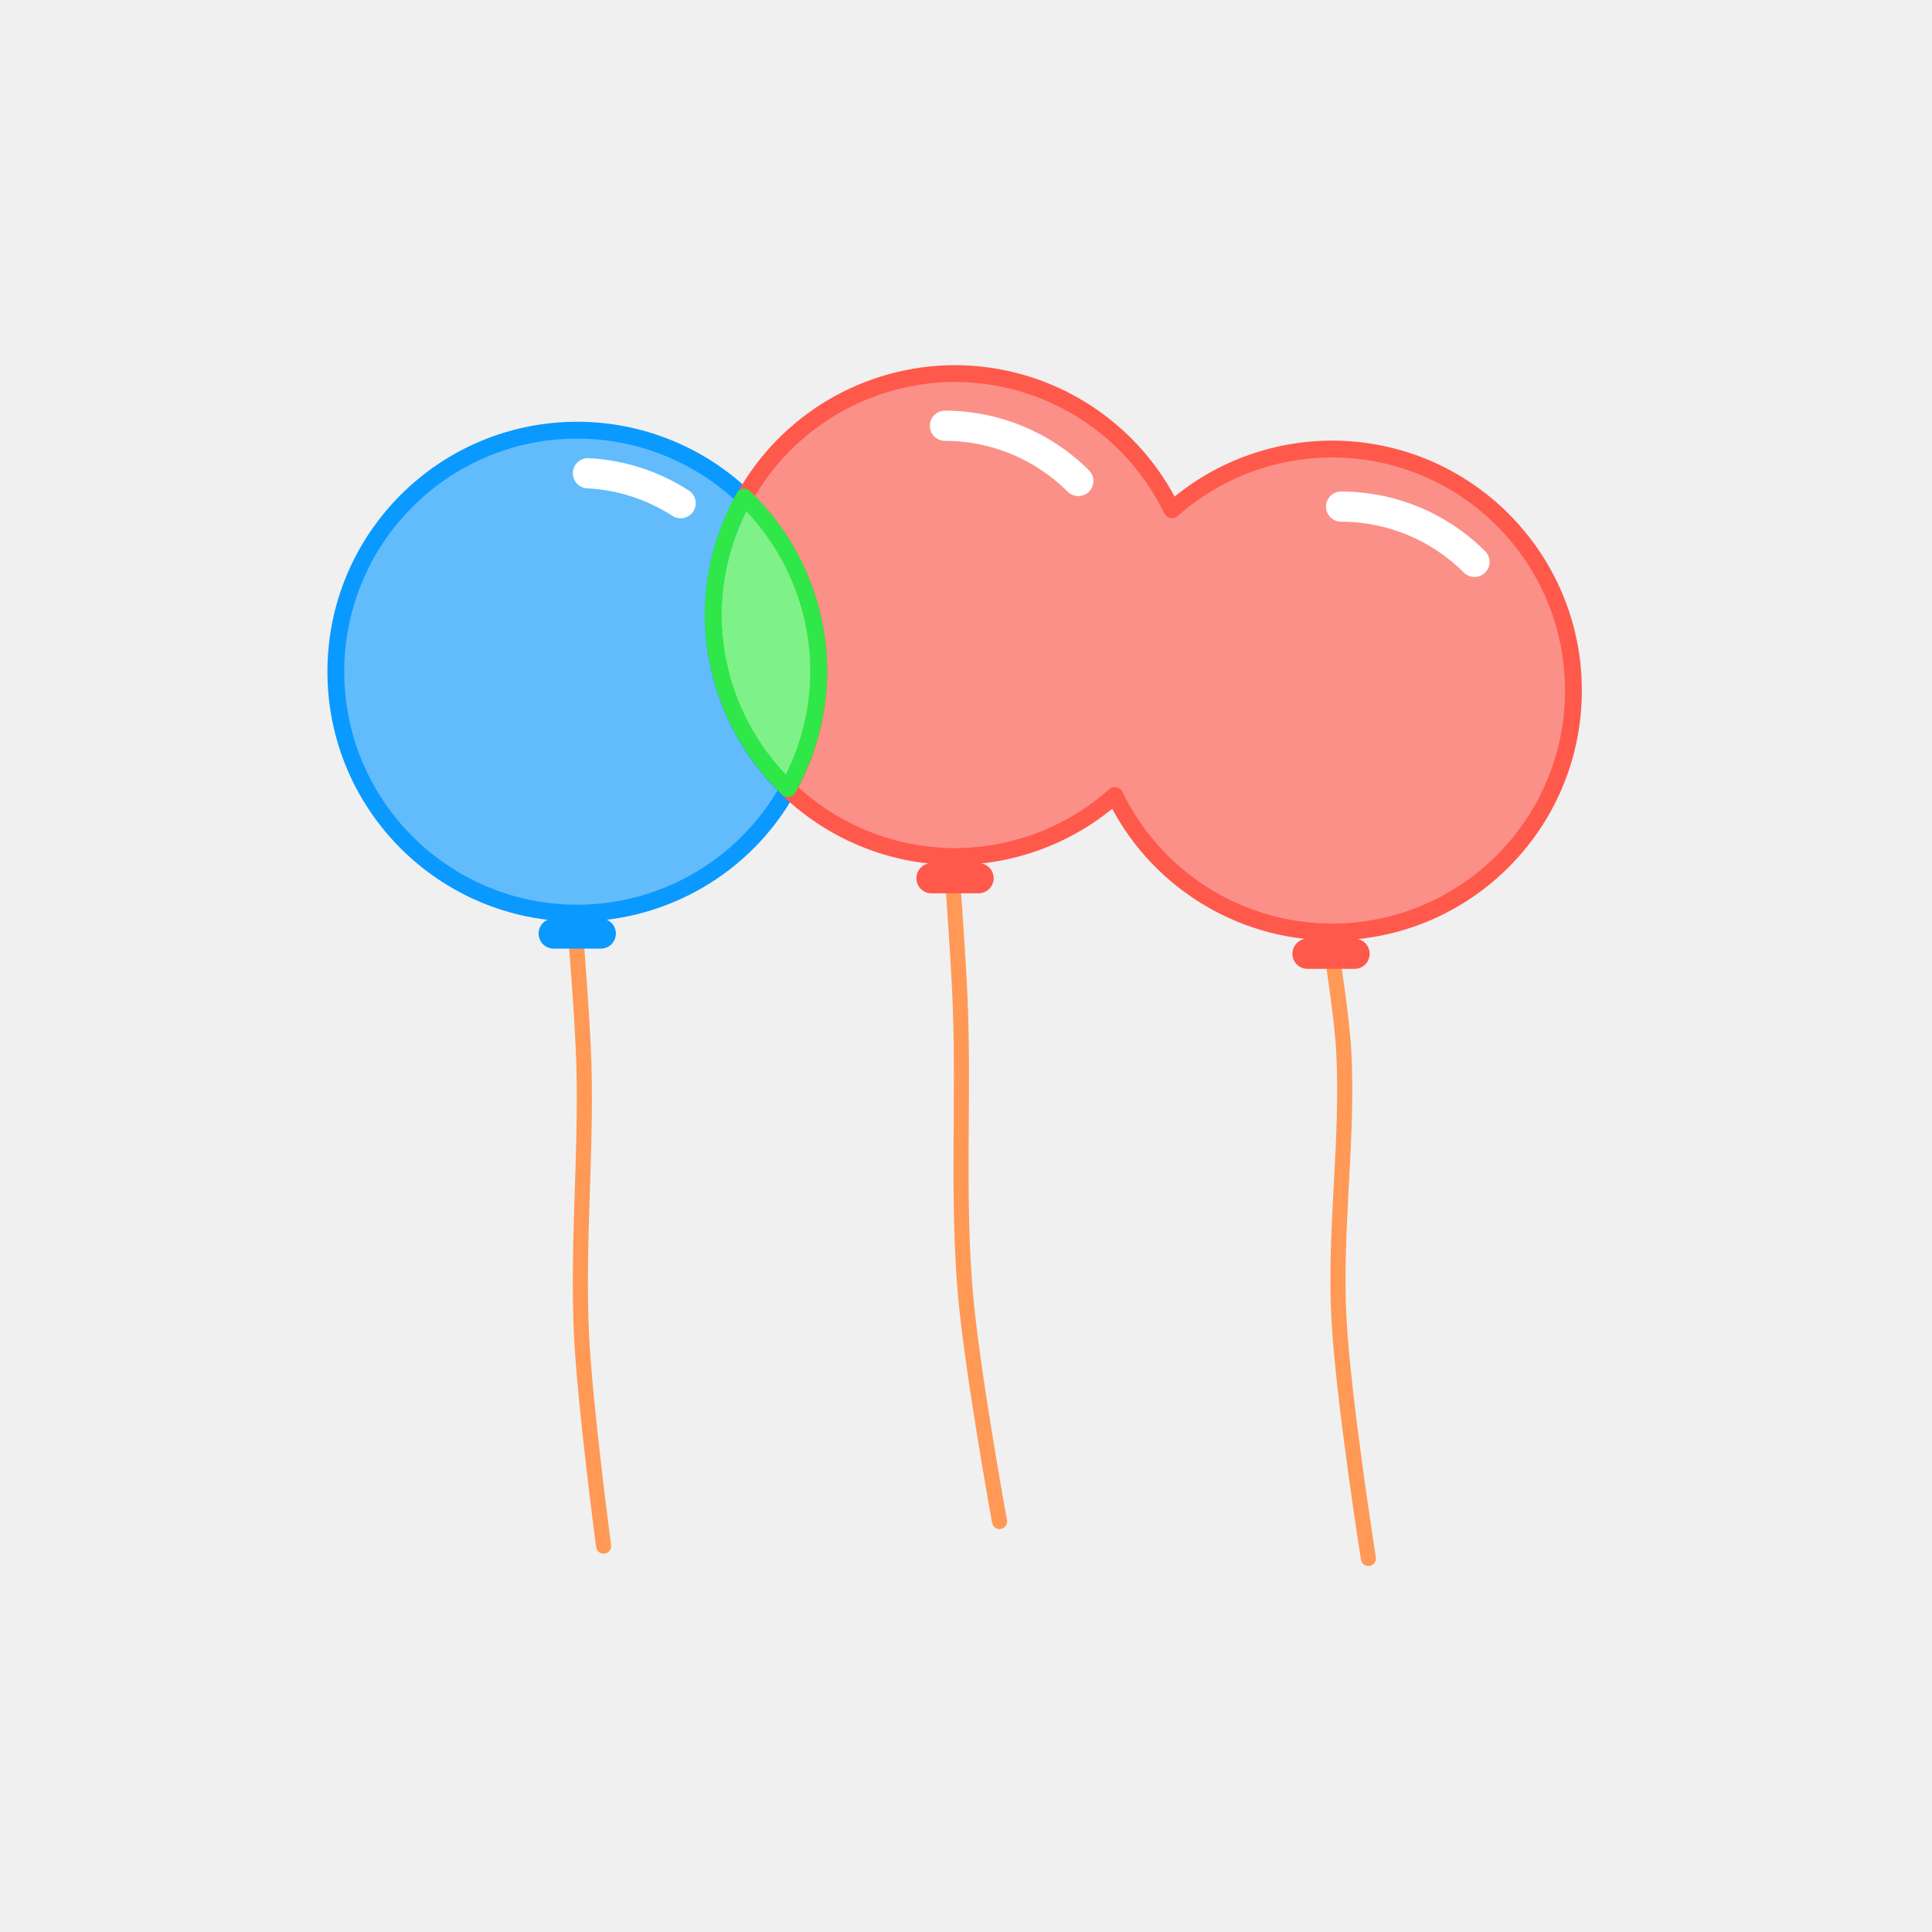
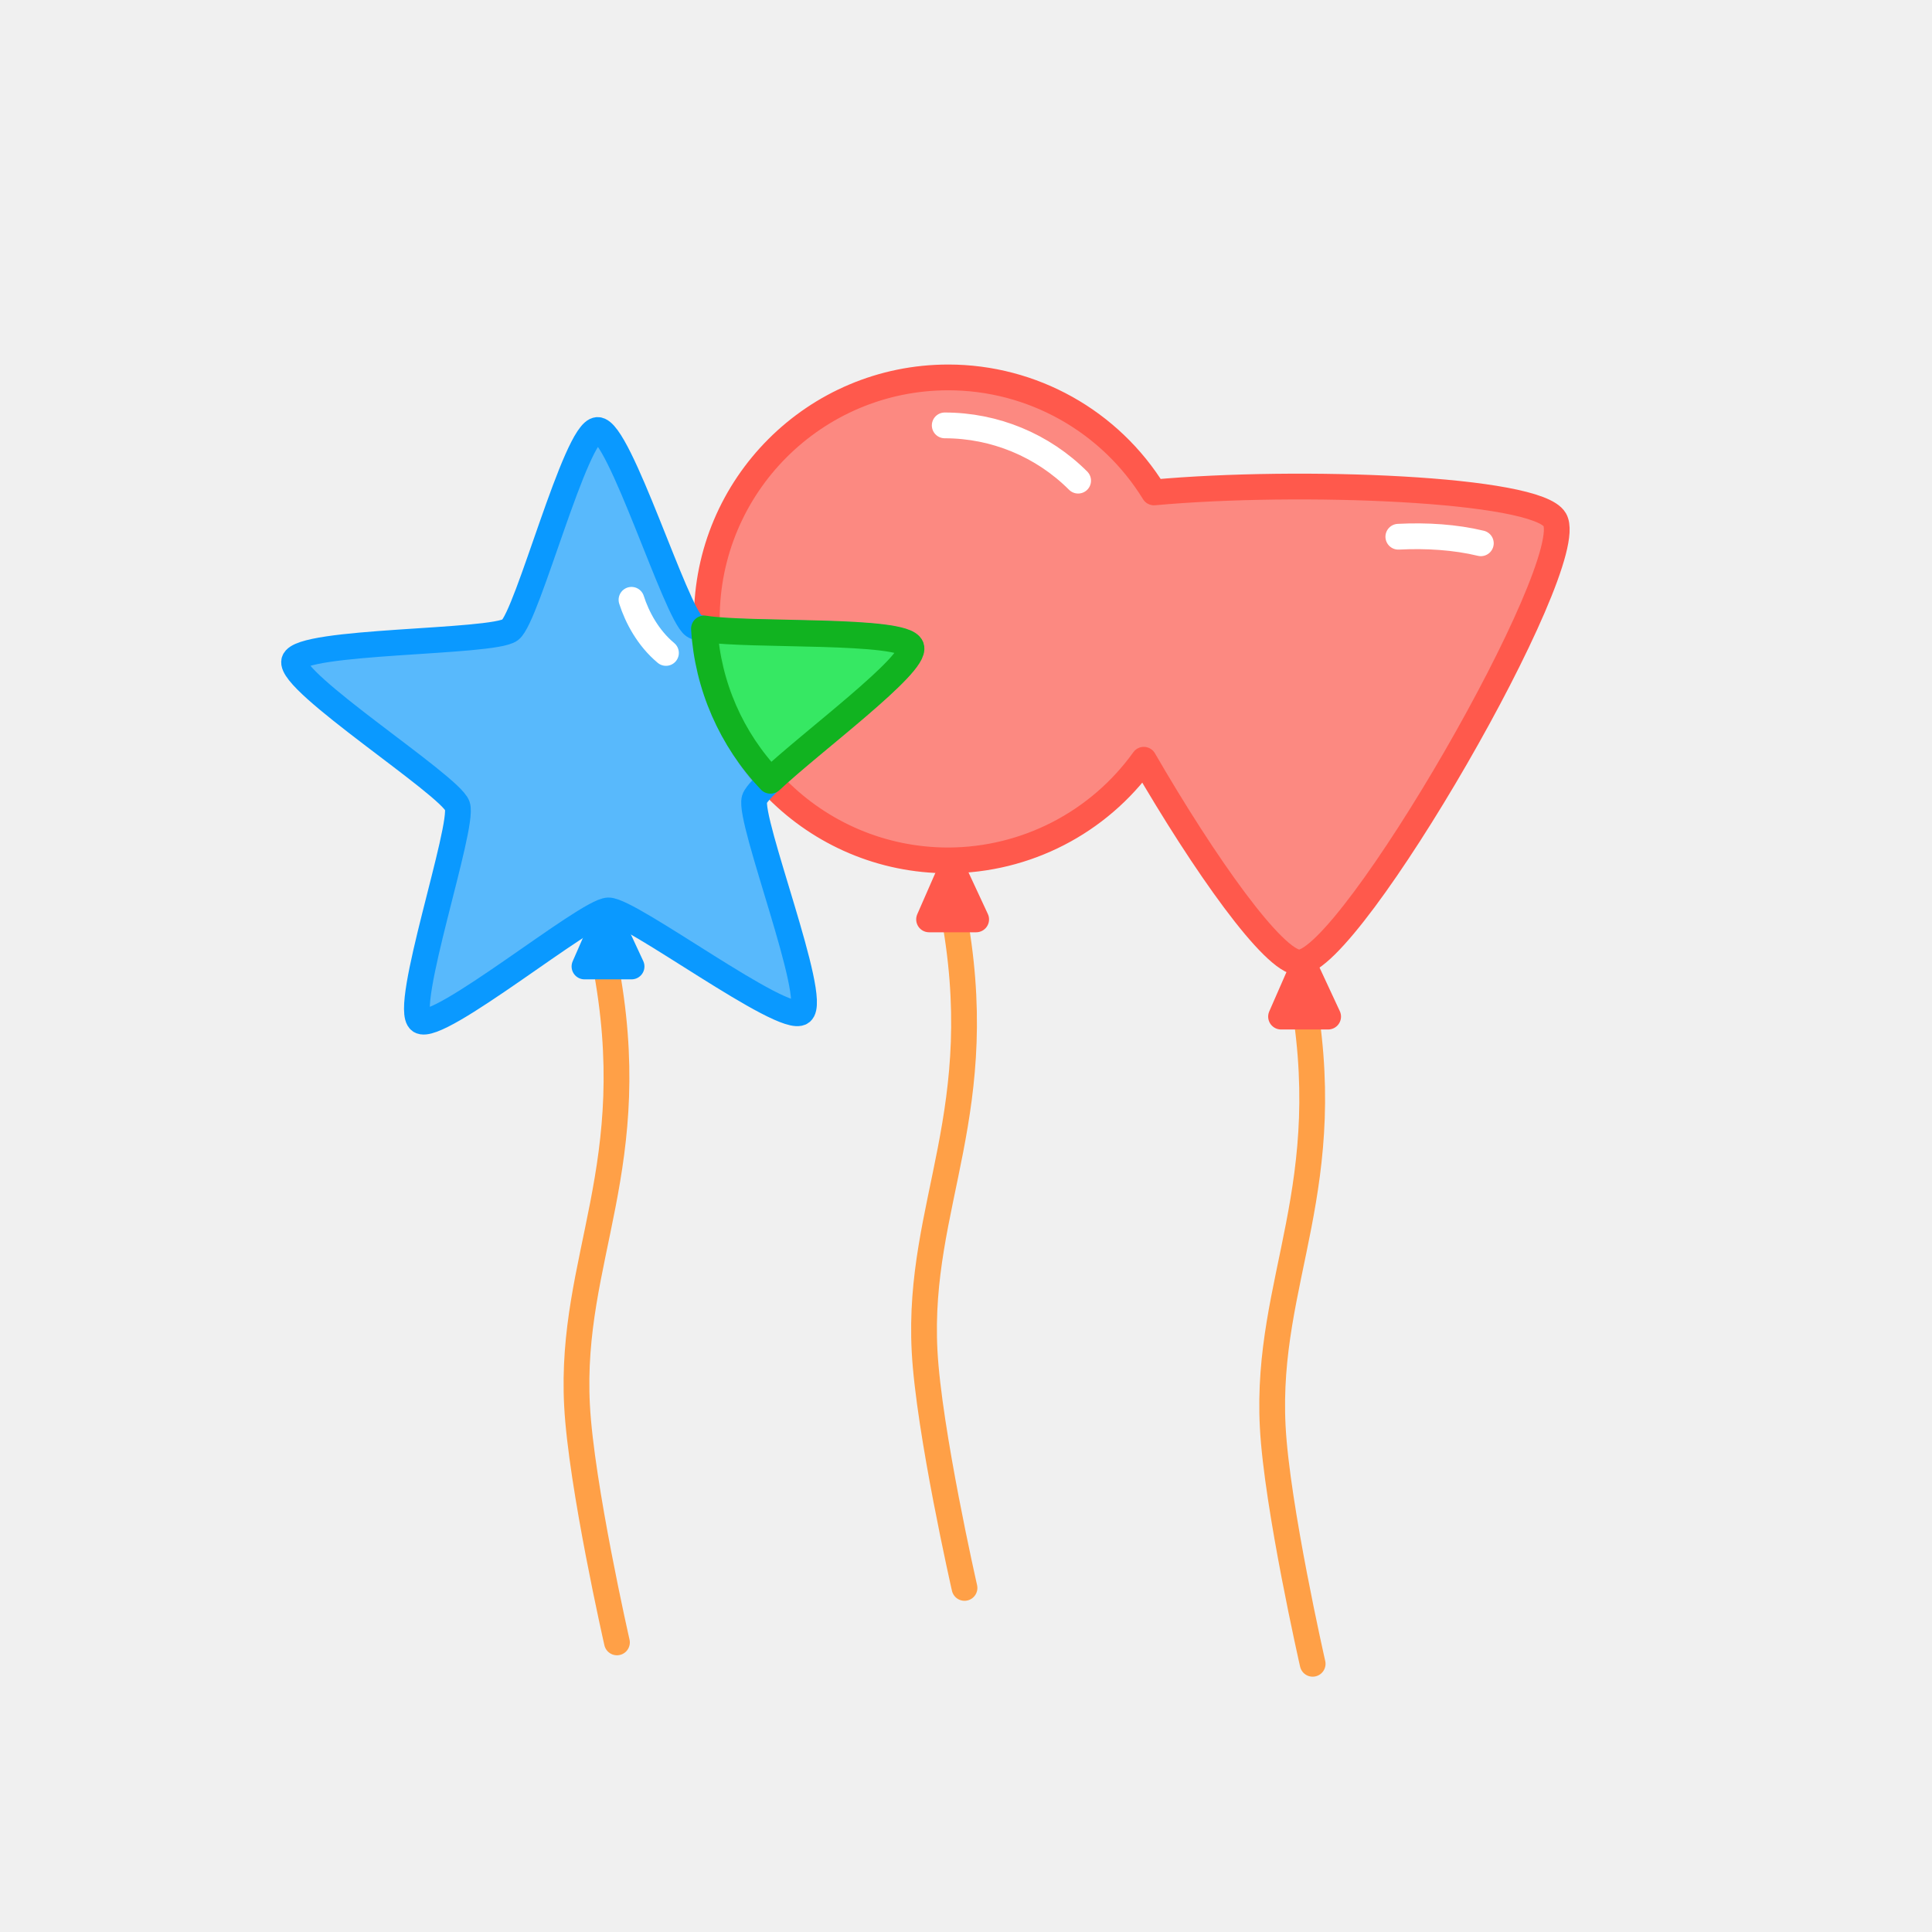
- <svg xmlns="http://www.w3.org/2000/svg" width="512" height="512" viewBox="0 0 512 512" version="1.1" id="svg5" xml:space="preserve">
+ <svg xmlns="http://www.w3.org/2000/svg" width="300" height="300" viewBox="0 0 300 300" version="1.1" id="svg5" xml:space="preserve">
  <defs id="defs2" />
  <g id="layer1">
-     <g id="g1" transform="matrix(0.4999619,0,0,0.4999619,0.07131222,0.1050673)">
-       <path style="fill:none;stroke:#ff9955;stroke-width:8;stroke-linecap:round;stroke-linejoin:miter;stroke-dasharray:none;stroke-opacity:1" d="m 705.638,503.904 c 0,0 5.595,35.519 6.517,53.441 2.412,46.87 -5.03,93.902 -2.607,140.771 2.215,42.84 15.641,127.737 15.641,127.737" id="path9060" />
-       <path style="fill:none;stroke:#ff9955;stroke-width:8;stroke-linecap:round;stroke-linejoin:miter;stroke-dasharray:none;stroke-opacity:1" d="m 305.482,501.297 c 0,0 3.356,42.546 3.91,63.868 1.231,47.344 -3.555,94.768 -1.303,142.075 1.786,37.527 11.731,112.096 11.731,112.096" id="path9007" />
-       <path id="path512" style="fill:#33abff;fill-opacity:0.75;stroke:#0a99ff;stroke-width:8.924;stroke-linecap:round;stroke-linejoin:round;stroke-dashoffset:3;stroke-opacity:1;paint-order:markers fill stroke" d="m 305.871,227.805 a 128,128 0 0 0 -128,128 128,128 0 0 0 128,128 128,128 0 0 0 111.676,-65.766 128,128 0 0 1 -39.676,-92.234 128,128 0 0 1 16.57,-62.336 128,128 0 0 0 -88.57,-35.664 z" />
-       <path id="path6965" style="fill:#ff7065;fill-opacity:0.75;stroke:#ff594c;stroke-width:8.924;stroke-linecap:round;stroke-linejoin:round;stroke-dashoffset:3;stroke-opacity:1;paint-order:markers fill stroke" d="m 505.871,197.805 a 128,128 0 0 0 -111.43,65.664 128,128 0 0 1 39.43,92.336 128,128 0 0 1 -16.324,62.234 128,128 0 0 0 88.324,35.766 128,128 0 0 0 84.916,-32.357 128,128 0 0 0 115.084,72.357 128,128 0 0 0 128,-128 128,128 0 0 0 -128,-128 128,128 0 0 0 -84.805,32.246 128,128 0 0 0 -115.195,-72.246 z" />
-       <path id="circle1070" style="fill:#58f367;fill-opacity:0.75;stroke:#30e749;stroke-width:8.924;stroke-linecap:round;stroke-linejoin:round;stroke-dashoffset:3;stroke-opacity:1;paint-order:markers fill stroke" d="m 394.31,263.324 a 128,128 0 0 0 -16.439,62.48 128,128 0 0 0 39.633,91.963 128,128 0 0 0 16.367,-61.963 128,128 0 0 0 -39.561,-92.48 z" />
-       <path style="fill:#ff2a2a;stroke:#ff594c;stroke-width:16;stroke-linecap:round;stroke-linejoin:miter;stroke-dasharray:none;stroke-opacity:1" d="m 692.909,505.342 h 24.958" id="path1093" />
-       <path style="fill:none;fill-opacity:1;stroke:#ffffff;stroke-width:16;stroke-linecap:round;stroke-linejoin:round;stroke-dasharray:none;stroke-opacity:1;paint-order:markers stroke fill" id="path1703" d="m 710.721,268.326 a 100,100 0 0 1 70.711,29.289" />
-       <path style="fill:none;fill-opacity:1;stroke:#ffffff;stroke-width:16;stroke-linecap:round;stroke-linejoin:round;stroke-dasharray:none;stroke-opacity:1;paint-order:markers stroke fill" id="path7025" d="m 500.721,225.469 a 100,100 0 0 1 70.711,29.289" />
-       <path style="fill:none;fill-opacity:1;stroke:#ffffff;stroke-width:16;stroke-linecap:round;stroke-linejoin:round;stroke-dasharray:none;stroke-opacity:1;paint-order:markers stroke fill" id="path7027" d="m 311.499,250.643 a 100,100 0 0 1 49.136,15.869" />
-       <path style="fill:none;stroke:#ff9955;stroke-width:8;stroke-linecap:round;stroke-linejoin:miter;stroke-dasharray:none;stroke-opacity:1" d="m 504.908,467.407 c 0,0 3.076,42.555 3.91,63.868 1.988,50.803 -1.581,101.834 2.607,152.502 3.401,41.151 18.248,122.523 18.248,122.523" id="path9058" />
-       <path style="fill:#ff2a2a;stroke:#ff594c;stroke-width:16;stroke-linecap:round;stroke-linejoin:miter;stroke-dasharray:none;stroke-opacity:1" d="m 493.596,465.293 h 24.958" id="path8673" />
-       <path style="fill:#ff2a2a;stroke:#0a99ff;stroke-width:16;stroke-linecap:round;stroke-linejoin:miter;stroke-dasharray:none;stroke-opacity:1" d="m 293.352,494.631 h 24.958" id="path8675" />
-     </g>
+     <path id="path10" style="opacity:1;fill:#ff6f65;fill-opacity:0.8;stroke:#ff594c;stroke-width:4;stroke-linecap:round;stroke-linejoin:round;stroke-miterlimit:16;stroke-dasharray:none;stroke-dashoffset:88;stroke-opacity:1" d="M 147.254 58.604 A 37.5 37.5 0 0 0 109.754 96.104 A 37.5 37.5 0 0 0 147.254 133.604 A 37.5 37.5 0 0 0 177.607 117.973 C 186.992 134.183 197.789 149.455 201.732 149.455 C 209.671 149.455 245.395 87.578 241.426 80.703 C 238.605 75.818 201.734 74.408 179.191 76.465 A 37.5 37.5 0 0 0 147.254 58.604 z " />
+     <path style="opacity:1;fill:#32abff;fill-opacity:0.8;stroke:#0a99ff;stroke-width:4;stroke-linecap:round;stroke-linejoin:round;stroke-miterlimit:16;stroke-dasharray:none;stroke-dashoffset:88;stroke-opacity:1" id="path7" d="m -15.501,-170.345 c 3.387,0.076 27.266,-17.863 29.962,-15.811 2.695,2.052 -8.243,29.844 -7.269,33.089 0.974,3.245 25.415,20.412 24.296,23.609 -1.119,3.198 -30.931,1.383 -33.715,3.312 -2.785,1.929 -11.559,30.478 -14.946,30.402 -3.387,-0.076 -10.873,-28.989 -13.568,-31.042 -2.695,-2.052 -32.559,-1.575 -33.533,-4.82 -0.974,-3.245 24.211,-19.299 25.33,-22.497 1.119,-3.198 -8.563,-31.452 -5.778,-33.381 2.785,-1.929 25.836,17.062 29.223,17.138 z" transform="matrix(1,0,0,-1,109.9624,-28.97624)" />
+     <path style="fill:none;stroke:#ffa047;stroke-width:4;stroke-linecap:round;stroke-linejoin:miter;stroke-dasharray:none;stroke-opacity:1" d="m 201.983,152.768 c 6.095,31.557 -5.544,45.826 -4.355,68.762 0.644,12.431 6.202,36.825 6.202,36.825" id="path4" />
+     <path style="fill:none;stroke:#ffa047;stroke-width:4;stroke-linecap:round;stroke-linejoin:miter;stroke-dasharray:none;stroke-opacity:1" d="m 147.922,140.985 c 6.095,31.557 -5.544,45.826 -4.355,68.762 0.644,12.431 6.202,36.825 6.202,36.825" id="path3" />
+     <path style="fill:none;stroke:#ffa047;stroke-width:4;stroke-linecap:round;stroke-linejoin:miter;stroke-dasharray:none;stroke-opacity:1" d="m 93.954,149.445 c 6.095,31.557 -5.544,45.826 -4.355,68.762 0.644,12.431 6.202,36.825 6.202,36.825" id="path9007" />
+     <path style="fill:none;fill-opacity:1;stroke:#ffffff;stroke-width:4;stroke-linecap:round;stroke-linejoin:round;stroke-dasharray:none;stroke-opacity:1;paint-order:markers stroke fill" id="path7025" d="M 146.696,66.055 A 29.297,29.297 0 0 1 167.412,74.636" />
+     <path style="fill:#0a99ff;fill-opacity:1;stroke:#0a99ff;stroke-width:4;stroke-linecap:round;stroke-linejoin:round;stroke-dasharray:none;stroke-opacity:1" d="m 90.757,150.072 3.545,-8.098 3.767,8.098 z" id="path8675" />
+     <path style="fill:#ff594c;fill-opacity:1;stroke:#ff594c;stroke-width:4;stroke-linecap:round;stroke-linejoin:round;stroke-dasharray:none;stroke-opacity:1" d="m 144.266,142.764 3.545,-8.098 3.767,8.098 z" id="path1" />
+     <path style="fill:#ff594c;fill-opacity:1;stroke:#ff594c;stroke-width:4;stroke-linecap:round;stroke-linejoin:round;stroke-dasharray:none;stroke-opacity:1" d="m 198.92,157.857 3.545,-8.098 3.767,8.098 z" id="path2" />
+     <path id="circle7" style="opacity:1;fill:#2ef942;fill-opacity:0.8;stroke:#11b320;stroke-width:4.1;stroke-linecap:round;stroke-linejoin:round;stroke-miterlimit:16;stroke-dasharray:none;stroke-dashoffset:88;stroke-opacity:1" d="M 109.359 97.631 A 37.5 37.5 0 0 0 119.639 121.193 C 126.019 115.183 142.372 103.113 141.451 100.482 C 140.443 97.601 116.19 98.78 109.359 97.631 z " />
+     <path style="fill:none;stroke:#ffffff;stroke-width:4;stroke-linecap:round;stroke-linejoin:round;stroke-dasharray:none;stroke-opacity:1" d="m 98.058,93.136 c 0.871,2.723 2.572,5.931 5.353,8.253" id="path8" />
+     <path style="fill:none;stroke:#ffffff;stroke-width:4;stroke-linecap:round;stroke-linejoin:round;stroke-dasharray:none;stroke-opacity:1" d="m 217.131,83.343 c 4.405,-0.227 8.862,0.063 12.813,1.018" id="path8-5" />
  </g>
</svg>
